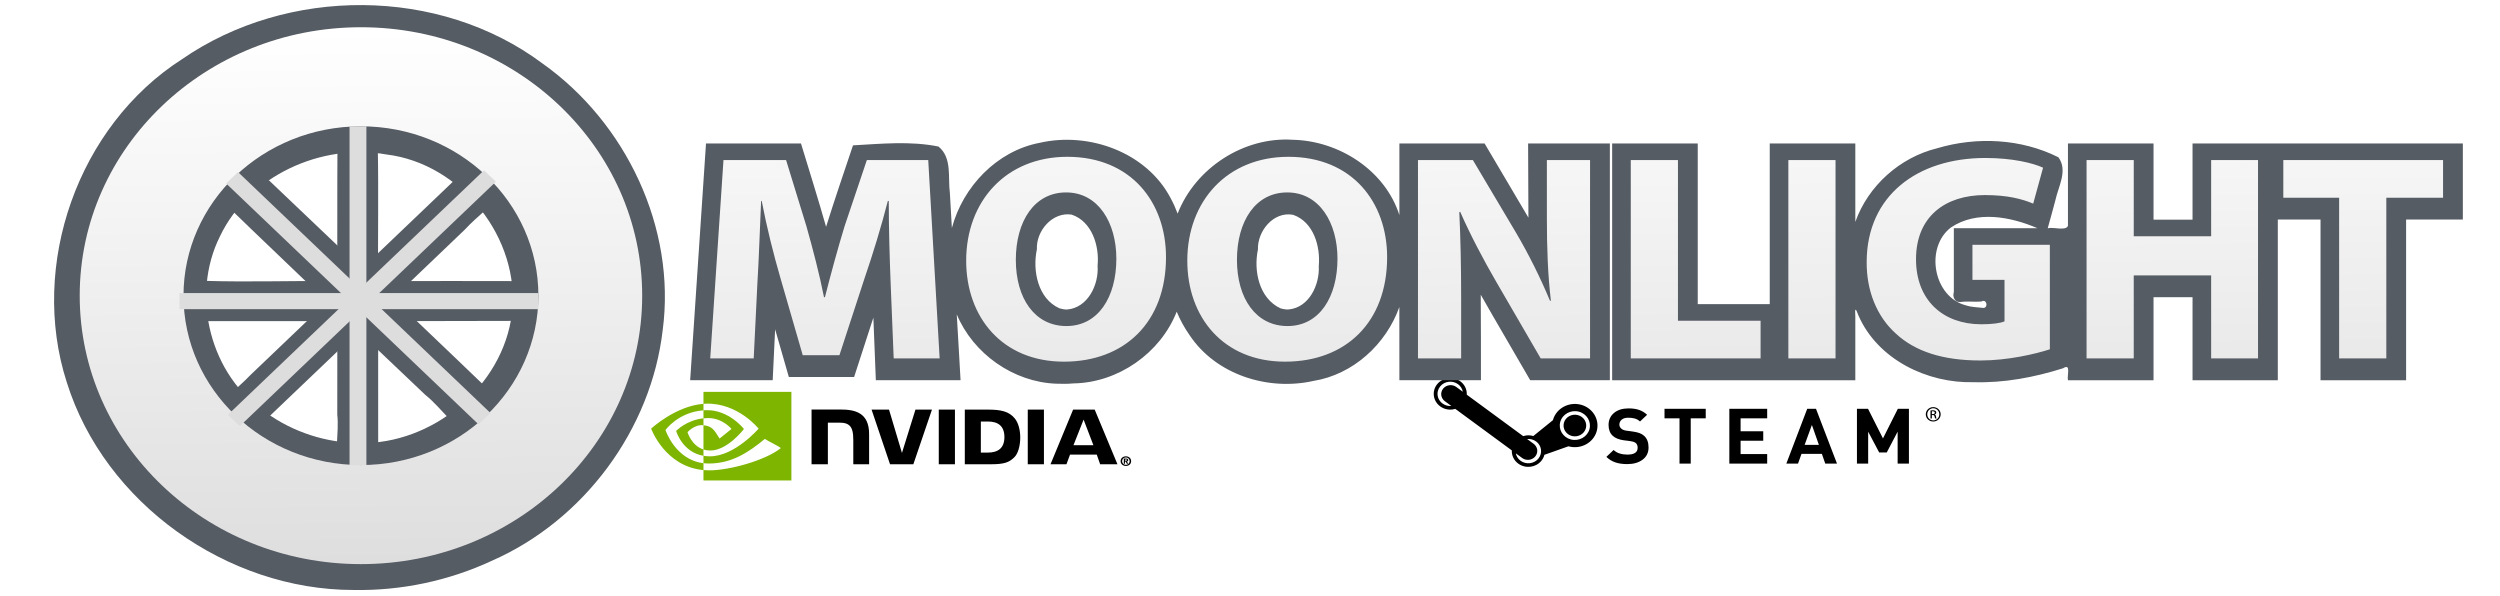
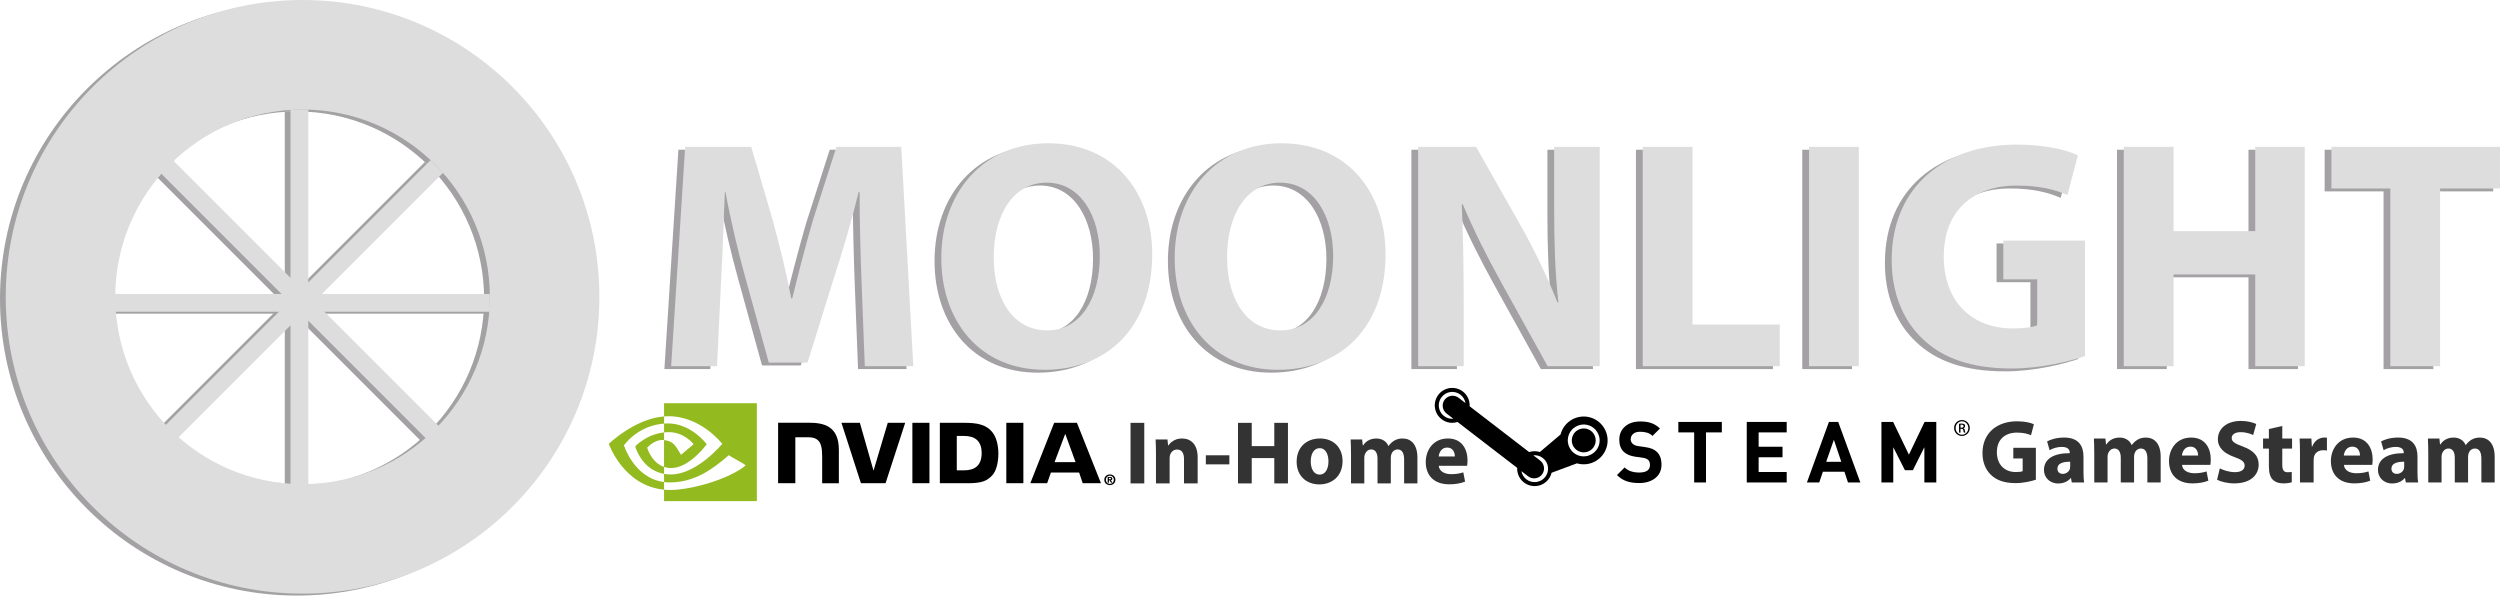
- <svg xmlns="http://www.w3.org/2000/svg" xmlns:xlink="http://www.w3.org/1999/xlink" width="400" height="95.291" version="1.1" id="svg37">
-   <defs id="defs5">
-     <linearGradient id="linearGradient1011">
-       <stop style="stop-color:#deddde;stop-opacity:1;" offset="0" id="stop1007" />
-       <stop style="stop-color:#ffffff;stop-opacity:1" offset="1" id="stop1009" />
-     </linearGradient>
-     <clipPath id="a">
-       <path d="M0 98.876h415.051V0H0v98.876z" id="path2" />
-     </clipPath>
-     <linearGradient xlink:href="#linearGradient1011" id="linearGradient1013" x1="231.498" y1="4.573" x2="230.492" y2="95.825" gradientUnits="userSpaceOnUse" />
-   </defs>
-   <g clip-path="url(#a)" transform="matrix(0.9637377,0,0,-0.9637377,-2.891213e-4,95.29053)" id="g35">
-     <path d="m 320.728,30.137 h 0.16 c 0.183,0 0.332,0.062 0.332,0.227 0,0.117 -0.092,0.232 -0.332,0.232 -0.081,0 -0.126,-0.004 -0.16,-0.011 z m 0,-0.738 h -0.228 v 1.33 c 0.114,0.015 0.228,0.032 0.4,0.032 0.206,0 0.343,-0.043 0.434,-0.1 0.081,-0.059 0.126,-0.148 0.126,-0.276 0,-0.175 -0.126,-0.279 -0.274,-0.323 v -0.01 c 0.125,-0.021 0.206,-0.128 0.228,-0.323 0.034,-0.207 0.068,-0.288 0.091,-0.33 h -0.228 c -0.034,0.042 -0.068,0.164 -0.102,0.338 -0.035,0.171 -0.115,0.232 -0.298,0.232 h -0.149 z m 0.228,1.7 c -0.549,0 -0.994,-0.449 -0.994,-1.006 0,-0.568 0.445,-1.012 0.994,-1.012 0.56,-0.005 1.006,0.444 1.006,1.007 0,0.563 -0.446,1.011 -1.006,1.011 m 0,0.188 c 0.686,0 1.235,-0.531 1.235,-1.194 0,-0.674 -0.549,-1.197 -1.235,-1.197 -0.686,0 -1.235,0.523 -1.235,1.197 0,0.663 0.549,1.194 1.235,1.194 m -5.91,-9.377 v 5.3 l -1.806,-3.45 h -1.257 l -1.829,3.45 v -5.3 h -1.864 v 9.096 h 1.841 l 2.48,-4.917 2.469,4.917 h 1.841 v -9.096 z m -14.236,6.413 -1.204,-3.304 h 2.369 z m 2.22,-6.413 -0.56,1.612 h -3.386 l -0.576,-1.612 h -1.94 l 3.467,9.096 h 1.457 l 3.485,-9.096 z m -15.924,0 v 9.096 h 6.282 v -1.579 h -4.414 v -2.146 h 3.76 v -1.578 h -3.76 v -2.214 h 4.414 v -1.579 z m -6.41,7.517 v -7.518 h -1.863 v 7.518 h -2.49 v 1.578 h 6.843 v -1.578 z m -7.988,-6.866 c -0.66,-0.491 -1.505,-0.735 -2.541,-0.735 -0.748,0 -1.401,0.09 -1.96,0.275 -0.555,0.183 -1.063,0.489 -1.518,0.923 l 1.206,1.148 c 0.283,-0.271 0.62,-0.468 1.009,-0.587 0.388,-0.121 0.819,-0.181 1.291,-0.181 1.123,0 1.687,0.378 1.687,1.129 0,0.317 -0.086,0.564 -0.255,0.74 -0.17,0.175 -0.464,0.29 -0.885,0.352 l -0.536,0.079 -0.616,0.074 c -0.814,0.112 -1.433,0.362 -1.852,0.753 -0.456,0.433 -0.683,1.03 -0.683,1.786 0,0.825 0.299,1.492 0.896,1.996 0.599,0.507 1.406,0.76 2.427,0.76 0.665,0 1.246,-0.08 1.737,-0.249 0.493,-0.167 0.938,-0.438 1.337,-0.812 l -1.176,-1.11 c -0.27,0.245 -0.565,0.411 -0.89,0.497 -0.326,0.084 -0.677,0.128 -1.064,0.128 -0.474,0 -0.837,-0.108 -1.091,-0.325 -0.255,-0.217 -0.382,-0.49 -0.382,-0.822 0,-0.238 0.099,-0.454 0.294,-0.641 0.198,-0.191 0.487,-0.313 0.871,-0.364 l 0.574,-0.075 0.551,-0.078 c 0.427,-0.06 0.785,-0.147 1.075,-0.257 0.29,-0.108 0.538,-0.26 0.743,-0.447 0.492,-0.442 0.736,-1.086 0.736,-1.932 0,-0.86 -0.331,-1.534 -0.985,-2.025 m -11.736,3.933 c -1.002,0.259 -1.597,1.244 -1.325,2.202 0.271,0.958 1.305,1.525 2.307,1.266 1.003,-0.259 1.597,-1.245 1.326,-2.203 -0.271,-0.958 -1.305,-1.524 -2.308,-1.265 m -0.168,-0.578 c -1.333,0.344 -2.125,1.66 -1.764,2.933 0.36,1.272 1.739,2.029 3.072,1.685 1.333,-0.345 2.125,-1.66 1.765,-2.933 -0.36,-1.272 -1.74,-2.029 -3.073,-1.685 m -5.395,-3.17 c -0.715,-0.881 -2.048,-1.044 -2.971,-0.361 -0.426,0.315 -0.691,0.758 -0.782,1.228 l 1.049,-0.771 c 0.682,-0.504 1.662,-0.383 2.188,0.266 0.528,0.649 0.403,1.584 -0.279,2.087 l -1.085,0.798 c 0.519,0.049 1.057,-0.083 1.502,-0.411 0.448,-0.331 0.733,-0.809 0.804,-1.343 0.071,-0.536 -0.081,-1.067 -0.426,-1.493 m -15.931,9.145 c -0.695,0.514 -0.964,1.363 -0.748,2.128 0.071,0.251 0.193,0.49 0.37,0.706 0.714,0.883 2.048,1.045 2.97,0.363 0.436,-0.322 0.7,-0.773 0.787,-1.254 l -1.074,0.79 c -0.68,0.503 -1.659,0.383 -2.187,-0.266 -0.527,-0.65 -0.402,-1.586 0.279,-2.089 l 1.077,-0.791 c -0.531,-0.043 -1.051,0.1 -1.474,0.414 m 22.961,-0.202 c -2.002,0.517 -4.071,-0.617 -4.612,-2.528 -0.005,-0.015 -0.009,-0.031 -0.012,-0.045 l -3.255,-2.634 c -0.375,0.114 -0.773,0.148 -1.173,0.1 -0.177,-0.021 -0.347,-0.059 -0.512,-0.11 l -9.362,6.878 c 0.044,0.829 -0.32,1.665 -1.058,2.211 -1.198,0.884 -2.925,0.674 -3.853,-0.469 -0.926,-1.142 -0.706,-2.791 0.492,-3.675 0.579,-0.428 1.299,-0.615 2.027,-0.527 0.168,0.02 0.331,0.057 0.489,0.104 l 9.383,-6.894 c -0.038,-0.822 0.328,-1.648 1.06,-2.188 1.197,-0.885 2.925,-0.675 3.851,0.467 0.241,0.298 0.408,0.633 0.498,0.988 l 3.992,1.414 c 0.028,-0.007 0.054,-0.015 0.082,-0.023 2.001,-0.516 4.07,0.619 4.611,2.53 0.541,1.91 -0.646,3.884 -2.648,4.401 M 187.539,22.317 c 0,-0.368 -0.284,-0.616 -0.619,-0.616 v 0.003 c -0.345,-0.003 -0.623,0.245 -0.623,0.613 0,0.368 0.279,0.614 0.623,0.614 0.334,0 0.619,-0.246 0.619,-0.614 m 0.251,0 c 0,0.506 -0.411,0.799 -0.87,0.799 -0.462,0 -0.874,-0.293 -0.874,-0.799 0,-0.506 0.411,-0.799 0.874,-0.799 0.459,0 0.87,0.294 0.87,0.799 m -1.015,-0.068 h 0.094 l 0.215,-0.362 h 0.238 l -0.24,0.377 c 0.124,0.008 0.226,0.064 0.226,0.223 0,0.197 -0.143,0.26 -0.384,0.26 h -0.349 v -0.861 h 0.2 v 0.362 m 0,0.146 v 0.207 h 0.139 c 0.077,0 0.18,-0.005 0.18,-0.094 0,-0.096 -0.053,-0.113 -0.143,-0.113 h -0.176 m -6.876,6.821 1.626,-4.248 h -3.304 z m -1.742,1.654 -3.749,-9.067 h 2.647 l 0.593,1.603 h 4.436 l 0.562,-1.603 h 2.874 l -3.777,9.068 z m -7.527,-9.07 h 2.685 v 9.073 l -2.685,9.04e-4 z m -18.646,9.074 -2.241,-7.192 -2.147,7.191 -2.898,9.04e-4 3.066,-9.074 h 3.87 l 3.091,9.074 z m 10.857,-1.976 h 1.154 c 1.675,0 2.758,-0.718 2.758,-2.58 0,-1.863 -1.083,-2.581 -2.758,-2.581 h -1.154 z m -2.663,1.976 v -9.074 h 4.355 c 2.32,0 3.078,0.368 3.896,1.194 0.579,0.58 0.953,1.853 0.953,3.243 0,1.275 -0.316,2.414 -0.869,3.122 -0.995,1.267 -2.428,1.515 -4.567,1.515 z m -25.443,0.013 v -9.086 h 2.709 v 6.9 l 2.098,-9.05e-4 c 0.695,0 1.19,-0.166 1.525,-0.506 0.424,-0.431 0.598,-1.128 0.598,-2.402 v -3.99 h 2.625 v 5.02 c 0,3.583 -2.393,4.066 -4.734,4.066 z m 21.12,-0.013 9.4e-4,-9.074 h 2.684 v 9.074 z" id="path7" style="stroke-width:0.926" />
-     <path d="m 110.482,27.484 c 0,0 2.105,2.965 6.309,3.271 v 1.076 c -4.655,-0.357 -8.688,-4.12 -8.688,-4.12 0,0 2.284,-6.302 8.688,-6.879 v 1.144 c -4.7,0.564 -6.309,5.508 -6.309,5.508 m 6.309,-3.234 v -1.047 c -3.551,0.604 -4.538,4.129 -4.538,4.129 0,0 1.706,1.803 4.538,2.096 v -1.149 c -0.002,0 -0.003,9.04e-4 -0.005,9.04e-4 -1.487,0.17 -2.648,-1.156 -2.648,-1.156 0,0 0.651,-2.231 2.653,-2.873 m 0,9.566 v -1.984 c 0.137,0.01 0.274,0.018 0.411,0.024 5.294,0.17 8.743,-4.144 8.743,-4.144 0,0 -3.962,-4.598 -8.089,-4.598 -0.378,0 -0.731,0.033 -1.065,0.09 v -1.226 c 0.285,-0.035 0.58,-0.055 0.887,-0.055 3.841,0 6.618,1.872 9.307,4.088 0.445,-0.341 2.271,-1.17 2.646,-1.534 -2.557,-2.043 -8.516,-3.69 -11.894,-3.69 -0.326,0 -0.639,0.019 -0.947,0.047 v -1.724 h 14.597 v 14.707 z m 0,-4.388 v 1.328 c 0.136,0.01 0.272,0.016 0.411,0.021 3.806,0.114 6.304,-3.122 6.304,-3.122 0,0 -2.698,-3.576 -5.589,-3.576 -0.417,0 -0.789,0.064 -1.126,0.172 v 4.028 c 1.482,-0.171 1.78,-0.796 2.671,-2.213 l 1.982,1.594 c 0,0 -1.447,1.811 -3.885,1.811 -0.265,0 -0.519,-0.017 -0.768,-0.043" id="path9" style="fill:#7db500;stroke-width:0.926" />
-     <path style="fill:#565c64;fill-opacity:1;stroke-width:0.926" d="M 58.674,0.928 C 37.72,0.928 17.373,15.302 11.086,35.408 4.809,54.873 12.957,77.995 30.206,89.041 47.711,101.141 72.916,101.146 90.058,88.343 103.903,78.546 112.267,61.055 110.025,44.094 108.115,27.539 96.911,12.467 81.659,5.778 74.5,2.444 66.572,0.777 58.674,0.928 Z M 59.682,25.312 c 12.092,-0.224 23.78,9.339 25.305,21.469 1.5,12.432 -8.397,24.963 -20.855,26.452 -10.777,1.931 -22.821,-3.572 -27.596,-13.556 -5.001,-9.969 -1.631,-23.258 7.748,-29.383 4.432,-3.183 9.915,-4.945 15.399,-4.981 z" id="path13" />
-     <path style="fill:#565c64;fill-opacity:1;stroke-width:0.926" d="m 62.559,19.164 c -1.988,0.678 -4.713,-0.664 -6.146,1.355 -1.049,3.083 -0.072,6.365 -0.418,9.532 0.035,17.147 -0.053,34.299 0.06,51.443 0.311,-0.559 0.928,-1.753 1.961,-1.807 1.419,-0.219 3.296,0.336 4.273,-1.084 0.596,-1.225 0.229,-2.698 0.428,-4.023 0.153,-7.483 -0.006,-14.969 0.065,-22.453 0.002,-11 0.004,-22 0.006,-33 l -0.197,0.032 z" id="path15" />
-     <path style="fill:#565c64;fill-opacity:1;stroke-width:0.926" d="m 26.377,45.85 c 1.31,1.71 -0.431,4.49 1.537,5.844 1.988,0.718 4.219,0.52 6.314,0.55 7.099,-0.22 14.203,0.038 21.305,-0.034 12.241,-0.029 24.491,0.069 36.726,-0.046 0.383,-0.215 -1.123,-0.468 -1.299,-1.011 -1.096,-1.468 0.253,-3.693 -1.311,-4.957 -1.219,-0.749 -2.803,-0.399 -4.167,-0.594 -19.751,-0.064 -39.504,-0.032 -59.256,-0.043 l 0.092,0.178 z" id="path17" />
-     <path style="fill:#565c64;fill-opacity:1;stroke-width:0.926" d="m 38.768,24.336 c -1.316,1.649 -3.969,2.704 -3.809,5.18 1.646,2.886 4.477,4.843 6.736,7.216 12.806,12.196 25.573,24.432 38.374,36.634 C 80.169,70.779 84.04,69.89 83.467,67.125 81.755,64.669 79.198,62.984 77.198,60.782 64.452,48.57 51.674,36.392 38.906,24.203 Z" id="path19" />
-     <path style="fill:#565c64;fill-opacity:1;stroke-width:0.926" d="m 79.105,26.275 c -3.67,1.154 -5.621,4.767 -8.502,7.049 -12.795,12.165 -25.681,24.29 -38.281,36.625 -0.178,1.058 1.146,0.535 1.656,0.301 2.235,0.009 3.244,3.239 5.646,2.674 2.184,-0.618 3.357,-2.784 5.111,-4.065 13.806,-13.145 27.642,-26.269 41.371,-39.488 0.21,-0.974 -1.177,0.014 -1.666,-0.115 -2.242,-0.037 -3.01,-3.119 -5.336,-2.98 z" id="path21" />
-     <path style="fill:#565c64;fill-opacity:1;stroke-width:0.926" d="m 175.369,35.174 c -7.106,0.254 -13.801,4.965 -16.529,11.518 0.232,-3.645 0.414,-7.295 0.633,-10.941 -4.689,0 -9.378,0 -14.066,0 -0.137,3.465 -0.273,6.93 -0.41,10.395 -1.075,-3.283 -2.139,-6.569 -3.195,-9.857 -3.613,0 -7.227,0 -10.84,0 -0.757,2.639 -1.517,5.277 -2.275,7.916 -0.134,-2.818 -0.272,-5.635 -0.404,-8.453 -4.568,0 -9.135,0 -13.703,0 0.876,13.104 1.756,26.207 2.631,39.311 5.256,0 10.512,0 15.768,0 1.406,-4.608 2.846,-9.207 4.168,-13.84 1.416,4.53 2.959,9.02 4.467,13.521 4.714,0.264 9.532,0.747 14.191,-0.195 2.297,-1.86 1.547,-5.136 1.893,-7.701 0.111,-1.941 0.221,-3.883 0.332,-5.824 1.836,6.867 7.477,12.795 14.575,14.14 8.169,1.881 17.758,-1.558 21.747,-9.193 0.447,-0.823 0.832,-1.681 1.159,-2.559 2.948,7.572 10.99,12.805 19.129,12.258 7.651,-0.162 15.303,-5.054 17.687,-12.5 0,3.964 0,7.928 0,11.893 4.714,0 9.427,0 14.141,0 2.405,-4.12 4.882,-8.198 7.281,-12.322 -0.018,4.107 -0.033,8.215 -0.053,12.322 4.524,0 9.048,0 13.572,0 1e-5,-13.104 0,-26.207 0,-39.311 -4.408,0 -8.815,0 -13.223,0 -2.724,4.739 -5.515,9.44 -8.211,14.195 0.039,-4.732 0.029,-9.464 0.033,-14.195 -4.514,0 -9.027,0 -13.541,0 0.002,4.052 0.003,8.104 -0.006,12.156 -2.195,-6.192 -7.704,-11.227 -14.268,-12.275 -7.529,-1.695 -16.191,1.029 -20.555,7.601 -0.856,1.211 -1.571,2.523 -2.14,3.893 -2.708,-6.888 -9.739,-11.796 -17.15,-11.905 -0.942,-0.09 -1.892,-0.087 -2.837,-0.046 z m 152.346,0.252 c -7.731,-0.224 -15.986,3.762 -19.179,11.081 -0.485,1.325 -0.608,1.283 -0.515,-0.179 0,-3.526 0,-7.052 0,-10.579 -13.457,0 -26.914,0 -40.371,0 0,13.104 0,26.207 0,39.311 4.736,0 9.473,0 14.209,0 0,-8.893 -10e-6,-17.786 0,-26.68 3.984,0 7.969,0 11.953,0 0,8.893 0,17.786 0,26.68 4.736,0 9.473,0 14.209,0 0,-4.342 0,-8.684 0,-13.025 2.129,6.003 7.395,10.704 13.573,12.223 6.581,1.967 13.981,1.604 20.146,-1.495 1.606,-2.186 -0.017,-4.85 -0.502,-7.119 -0.402,-1.559 -0.844,-3.107 -1.273,-4.658 1.013,0.24 3.002,-0.497 3.357,0.4 0,4.558 0,9.116 0,13.674 4.736,0 9.473,0 14.209,0 0,-4.219 0,-8.438 0,-12.656 2.158,0 4.316,0 6.475,0 0,4.219 0,8.438 0,12.656 14.959,0 29.918,0 44.877,0 0,-4.21 0,-8.421 0,-12.631 -3.14,0 -6.28,-10e-7 -9.42,0 0,-8.893 0,-17.786 0,-26.68 -4.736,0 -9.473,0 -14.209,0 0,8.893 0,17.786 0,26.68 -2.364,0 -4.728,-10e-7 -7.092,0 0,-8.893 0,-17.786 0,-26.68 -4.719,0 -9.438,0 -14.156,0 0,4.594 0,9.188 0,13.781 -2.158,0 -4.316,0 -6.475,0 0,-4.594 0,-9.188 0,-13.781 -4.736,0 -9.473,0 -14.209,0 -0.195,0.764 0.578,2.868 -0.811,1.986 -4.775,-1.504 -9.771,-2.456 -14.797,-2.311 z m -150.568,12.062 c 3.47,0.278 5.311,4.157 5.075,7.297 0.326,3.255 -0.928,7.333 -4.311,8.461 -3.2,0.49 -5.91,-2.71 -5.766,-5.757 -0.75,-3.479 0.131,-8.166 3.726,-9.792 0.412,-0.132 0.843,-0.21 1.276,-0.209 z m 36.865,0.021 c 3.362,0.356 5.097,4.132 4.931,7.188 0.301,3.267 -0.855,7.33 -4.257,8.515 -3.245,0.616 -5.946,-2.685 -5.844,-5.763 -0.748,-3.537 0.191,-8.11 3.744,-9.762 0.46,-0.132 0.945,-0.23 1.426,-0.178 z m 115.328,0.242 c 0.805,0.124 0.472,1.579 -0.404,1.062 -1.142,-0.092 -2.282,0.083 -3.434,-0.073 -0.943,-0.107 -1.385,0.824 -1.125,1.654 0,3.531 0,7.061 0,10.592 4.615,0.004 9.306,-0.008 13.873,0.006 -4.453,1.915 -10.073,2.985 -14.35,0.125 -4.383,-3.348 -2.931,-11.589 2.535,-12.951 0.944,-0.306 1.934,-0.295 2.904,-0.415 z" id="path23" />
-     <path d="m 147.86,51.977 c -0.153,3.958 -0.307,8.747 -0.307,13.536 h -0.153 c -1.075,-4.203 -2.509,-8.894 -3.84,-12.754 l -4.198,-12.852 h -6.092 l -3.686,12.755 c -1.128,3.86 -2.304,8.551 -3.123,12.851 h -0.102 c -0.205,-4.447 -0.358,-9.529 -0.615,-13.634 l -0.614,-12.509 h -7.218 l 2.201,32.935 h 10.392 l 3.379,-10.995 c 1.075,-3.812 2.151,-7.916 2.918,-11.776 h 0.153 c 0.973,3.811 2.151,8.16 3.276,11.825 l 3.686,10.946 h 10.189 l 1.894,-32.935 h -7.628 z m 20.788,3.763 c 0,-6.45 3.175,-10.995 8.396,-10.995 5.274,0 8.294,4.789 8.294,11.19 0,5.913 -2.97,10.995 -8.344,10.995 -5.274,0 -8.346,-4.789 -8.346,-11.19 m 24.932,0.44 c 0,-10.799 -6.86,-17.347 -16.944,-17.347 -10.24,0 -16.23,7.379 -16.23,16.761 0,9.87 6.604,17.249 16.792,17.249 10.598,0 16.382,-7.574 16.382,-16.663 m 11.779,-0.44 c 0,-6.45 3.175,-10.995 8.396,-10.995 5.274,0 8.294,4.789 8.294,11.19 0,5.913 -2.97,10.995 -8.344,10.995 -5.274,0 -8.346,-4.789 -8.346,-11.19 m 24.932,0.44 c 0,-10.799 -6.86,-17.347 -16.944,-17.347 -10.24,0 -16.23,7.379 -16.23,16.761 0,9.87 6.604,17.249 16.792,17.249 10.598,0 16.382,-7.574 16.382,-16.663 m 5.123,-16.809 v 32.935 h 9.112 l 7.168,-12.07 c 2.048,-3.469 4.095,-7.573 5.631,-11.288 h 0.153 c -0.512,4.349 -0.665,8.796 -0.665,13.731 v 9.626 h 7.167 V 39.37 h -8.191 l -7.372,12.705 c -2.048,3.518 -4.301,7.77 -5.99,11.63 l -0.153,-0.049 c 0.205,-4.349 0.307,-8.991 0.307,-14.367 V 39.37 Z m 35.327,32.935 h 7.833 V 45.625 h 13.72 v -6.255 h -21.553 z m 33.996,-32.935 h -7.833 V 72.306 h 7.833 z m 35.58,1.514 c -2.406,-0.781 -6.962,-1.857 -11.518,-1.857 -6.298,0 -10.854,1.515 -14.028,4.447 -3.175,2.834 -4.915,7.134 -4.865,11.972 0.052,10.946 8.397,17.201 19.711,17.201 4.453,0 7.883,-0.831 9.574,-1.613 l -1.638,-5.961 c -1.894,0.781 -4.25,1.416 -8.038,1.416 -6.503,0 -11.417,-3.518 -11.417,-10.652 0,-6.793 4.454,-10.799 10.854,-10.799 1.791,0 3.224,0.195 3.839,0.488 v 6.89 h -5.325 v 5.815 h 12.85 z m 13.929,31.42 V 59.649 h 12.85 v 12.656 h 7.781 V 39.37 h -7.781 V 53.15 H 354.245 V 39.37 h -7.833 v 32.935 z m 34.098,-6.255 h -9.266 v 6.255 H 405.597 v -6.255 h -9.419 V 39.37 h -7.834 z M 59.925,77.907 c -16.271,0 -29.46,-12.59 -29.46,-28.119 0,-15.53 13.189,-28.12 29.46,-28.12 16.271,0 29.46,12.59 29.46,28.12 0,15.529 -13.189,28.119 -29.46,28.119 m 46.691,-28.119 c 0,-24.614 -20.904,-44.567 -46.691,-44.567 -25.787,0 -46.691,19.953 -46.691,44.567 0,24.613 20.904,44.566 46.691,44.566 25.787,0 46.691,-19.953 46.691,-44.566" id="path25" style="fill:url(#linearGradient1013);stroke-width:0.926;fill-opacity:1" />
-     <path d="m 60.828,21.668 h -2.797 v 56.239 h 2.797 z" id="path27" style="fill:#deddde;stroke-width:0.926" />
-     <path d="M 29.802,50.219 H 89.386 V 47.549 H 29.802 Z" id="path29" style="fill:#deddde;stroke-width:0.926" />
-     <path d="m 39.808,28.123 -1.978,1.888 42.526,40.59 1.977,-1.888 z" id="path31" style="fill:#deddde;stroke-width:0.926" />
-     <path d="M 81.422,30.313 79.443,28.425 37.54,68.422 39.517,70.311 Z" id="path33" style="fill:#deddde;stroke-width:0.926" />
+ <svg xmlns="http://www.w3.org/2000/svg" enable-background="new 0 0 415.051 98.876" viewBox="0 0 415.051 98.876">
+   <path d="m274.802 79.382c-.697.543-1.588.813-2.682.813-.789 0-1.479-.1-2.069-.304-.586-.201-1.122-.54-1.602-1.021l1.273-1.269c.299.3.654.518 1.065.649.41.134.864.2 1.363.2 1.185 0 1.779-.419 1.779-1.249 0-.351-.09-.624-.269-.818-.179-.193-.49-.321-.934-.388l-.566-.087-.65-.082c-.859-.124-1.512-.401-1.954-.834-.481-.479-.721-1.139-.721-1.975 0-.912.316-1.65.946-2.207.632-.561 1.484-.84 2.561-.84.702 0 1.315.089 1.833.275.52.185.99.484 1.411.898l-1.241 1.228c-.285-.271-.596-.455-.939-.549-.344-.094-.715-.142-1.123-.142-.499 0-.883.118-1.151.359-.269.24-.403.542-.403.908 0 .263.104.502.31.709.209.211.514.346.919.403l.606.083.581.086c.451.066.829.162 1.135.284.306.119.568.287.784.495.519.489.777 1.2.777 2.135.001.953-.348 1.698-1.039 2.24zm8.43-7.591v8.313h-1.966v-8.313h-2.628v-1.746h7.222v1.746zm6.765 8.312v-10.058h6.63v1.746h-4.659v2.373h3.968v1.746h-3.968v2.448h4.659v1.746h-6.63zm16.806 0-.591-1.782h-3.575l-.608 1.782h-2.047l3.659-10.058h1.538l3.677 10.058zm-2.343-7.092-1.272 3.653h2.5zm15.025 7.092v-5.86l-1.906 3.815h-1.327l-1.93-3.815v5.86h-1.966v-10.058h1.942l2.618 5.437 2.606-5.437h1.942v10.058zm6.237-10.368c.724 0 1.303.586 1.303 1.32 0 .744-.579 1.323-1.303 1.323s-1.303-.579-1.303-1.323c0-.733.579-1.32 1.303-1.32zm0 .208c-.579 0-1.05.496-1.05 1.112 0 .627.47 1.119 1.05 1.119.591.006 1.062-.492 1.062-1.113 0-.622-.471-1.118-1.062-1.118zm-.241 1.88h-.241v-1.471c.121-.017.241-.035.422-.035.217 0 .362.047.458.111.084.065.133.164.133.305 0 .194-.133.309-.29.357v.011c.133.023.217.141.241.357.036.229.072.318.097.365h-.241c-.036-.047-.072-.182-.109-.375-.036-.188-.121-.257-.314-.257h-.157zm0-.816h.169c.193 0 .35-.069.35-.251 0-.129-.097-.257-.35-.257-.084 0-.133.005-.169.012z" />
+   <path d="m263.964 69.288c-2.113-.571-4.296.683-4.867 2.795-.005.017-.009.034-.012.05l-3.436 2.912c-.395-.125-.815-.164-1.238-.111-.186.023-.366.064-.54.121l-9.881-7.605c.047-.916-.339-1.841-1.117-2.444-1.263-.977-3.087-.745-4.065.518s-.745 3.086.518 4.064c.612.473 1.371.68 2.139.583.177-.023.349-.063.516-.115l9.903 7.622c-.039.91.347 1.822 1.119 2.419 1.263.979 3.087.746 4.064-.516.254-.33.432-.7.526-1.092l4.213-1.565c.029.009.058.017.087.025 2.113.571 4.296-.684 4.867-2.796.571-2.111-.683-4.294-2.796-4.865m-24.232-.222c-.734-.568-1.017-1.508-.789-2.354.075-.277.204-.542.39-.781.754-.975 2.161-1.155 3.135-.401.46.356.739.856.831 1.387l-1.134-.873c-.718-.556-1.752-.424-2.308.294-.556.719-.424 1.754.294 2.309l1.138.875c-.562.05-1.111-.109-1.557-.456m16.813 10.111c-.756.974-2.161 1.154-3.137.4-.45-.348-.728-.838-.825-1.358l1.108.853c.719.557 1.753.424 2.309-.294.557-.718.425-1.752-.294-2.308l-1.145-.882c.548-.054 1.116.092 1.585.454.473.365.774.893.849 1.485.074.592-.085 1.179-.45 1.65m5.693-3.504c-1.407-.38-2.243-1.836-1.862-3.243.38-1.407 1.835-2.243 3.242-1.862 1.407.38 2.243 1.836 1.863 3.242-.38 1.407-1.835 2.243-3.243 1.863m.177-.639c-1.058-.286-1.685-1.376-1.398-2.435.286-1.059 1.377-1.686 2.435-1.4 1.059.286 1.686 1.378 1.4 2.437-.287 1.058-1.378 1.684-2.437 1.398" />
+   <path d="m184.108 79.567v-.229h.147c.08 0 .19.006.19.104 0 .106-.056.125-.151.125zm0 .161h.098l.228.4h.25l-.252-.417c.13-.01.238-.072.238-.247 0-.218-.151-.288-.405-.288h-.368v.952h.211zm1.071-.075c0-.559-.435-.883-.919-.883-.487 0-.922.325-.922.883 0 .559.434.884.922.884.484.001.919-.325.919-.884m-.265 0c0 .407-.3.681-.653.681v-.003c-.364.003-.658-.27-.658-.678 0-.407.294-.679.658-.679.353 0 .653.272.653.679z" />
+   <path d="m151.473 70.192.001 10.033h2.833v-10.033zm-22.29-.013v10.047h2.859v-7.629l2.215.001c.734 0 1.256.183 1.61.56.448.478.631 1.248.631 2.657v4.412h2.77v-5.551c0-3.962-2.525-4.496-4.996-4.496h-5.089zm26.853.014v10.033h4.596c2.449 0 3.248-.407 4.112-1.32.611-.641 1.006-2.048 1.006-3.586 0-1.41-.334-2.668-.917-3.452-1.05-1.401-2.562-1.675-4.82-1.675zm2.81 2.184h1.218c1.768 0 2.911.794 2.911 2.853 0 2.06-1.143 2.854-2.911 2.854h-1.218zm-11.458-2.184-2.365 7.951-2.266-7.951h-3.059l3.236 10.033h4.084l3.262-10.033zm19.68 10.032h2.834v-10.032h-2.835zm7.943-10.029-3.957 10.026h2.794l.626-1.772h4.682l.593 1.772h3.033l-3.987-10.026zm1.84 1.829 1.716 4.697h-3.487z" />
+   <path d="m110.246 71.791v-1.469c.143-.01.287-.018.433-.022 4.018-.126 6.653 3.452 6.653 3.452s-2.847 3.954-5.899 3.954c-.44 0-.833-.071-1.188-.19v-4.454c1.564.189 1.878.88 2.819 2.447l2.091-1.763s-1.527-2.002-4.1-2.002c-.279-.001-.546.019-.809.047m0-4.852v2.194c.144-.011.289-.021.433-.026 5.587-.188 9.227 4.582 9.227 4.582s-4.181 5.084-8.536 5.084c-.399 0-.773-.037-1.124-.099v1.356c.3.038.611.061.936.061 4.053 0 6.985-2.07 9.823-4.52.47.377 2.397 1.293 2.793 1.695-2.699 2.259-8.988 4.08-12.554 4.08-.344 0-.674-.021-.998-.052v1.906h15.406v-16.261zm0 10.577v1.158c-3.749-.668-4.789-4.565-4.789-4.565s1.8-1.994 4.789-2.317v1.27c-.002 0-.004-.001-.006-.001-1.569-.188-2.794 1.277-2.794 1.277s.686 2.468 2.8 3.178m-6.658-3.576s2.222-3.279 6.658-3.617v-1.189c-4.914.394-9.169 4.556-9.169 4.556s2.41 6.968 9.169 7.605v-1.265c-4.96-.624-6.658-6.09-6.658-6.09z" fill="#93ba1f" />
+   <g fill="#333">
+     <path d="m189.975 70.201v10.055h-2.282v-10.055z" />
+     <path d="m191.913 75.289c0-.91-.029-1.686-.059-2.327h1.969l.105.999h.044c.299-.462 1.045-1.164 2.253-1.164 1.492 0 2.611.985 2.611 3.133v4.326h-2.268v-4.043c0-.94-.328-1.581-1.148-1.581-.627 0-1 .433-1.149.851-.06.134-.089.358-.089.567v4.207h-2.268v-4.968z" />
+     <path d="m204.1 75.587v1.507h-3.908v-1.507z" />
+     <path d="m207.813 70.201v3.864h3.745v-3.864h2.267v10.055h-2.267v-4.206h-3.745v4.207h-2.282v-10.056z" />
+     <path d="m222.893 76.527c0 2.67-1.895 3.894-3.849 3.894-2.134 0-3.775-1.403-3.775-3.759 0-2.357 1.552-3.864 3.894-3.864 2.237-.001 3.73 1.536 3.73 3.729zm-5.282.075c0 1.253.522 2.193 1.492 2.193.881 0 1.448-.88 1.448-2.193 0-1.089-.418-2.193-1.448-2.193-1.089 0-1.492 1.118-1.492 2.193z" />
+     <path d="m224.293 75.289c0-.91-.029-1.686-.059-2.327h1.91l.104.985h.045c.313-.463.955-1.149 2.207-1.149.941 0 1.686.477 2 1.238h.03c.268-.373.596-.671.94-.88.403-.238.85-.358 1.388-.358 1.402 0 2.462.985 2.462 3.163v4.296h-2.208v-3.968c0-1.059-.344-1.671-1.074-1.671-.523 0-.896.358-1.045.79-.059.164-.089.403-.089.582v4.266h-2.208v-4.088c0-.925-.329-1.551-1.044-1.551-.582 0-.926.447-1.06.821-.074.179-.089.388-.089.567v4.252h-2.208v-4.968z" />
+     <path d="m238.865 77.333c.074.94.999 1.388 2.058 1.388.776 0 1.403-.105 2.015-.299l.298 1.536c-.745.299-1.655.448-2.64.448-2.477 0-3.894-1.432-3.894-3.715 0-1.85 1.149-3.894 3.685-3.894 2.357 0 3.253 1.835 3.253 3.64 0 .388-.045.731-.075.895h-4.7zm2.67-1.552c0-.552-.238-1.477-1.283-1.477-.955 0-1.343.866-1.402 1.477z" />
+     <path d="m337.995 79.64c-.701.238-2.029.567-3.356.567-1.835 0-3.163-.462-4.088-1.358-.925-.865-1.433-2.178-1.418-3.655.015-3.342 2.447-5.251 5.744-5.251 1.298 0 2.297.253 2.79.492l-.478 1.82c-.552-.238-1.238-.433-2.342-.433-1.895 0-3.326 1.074-3.326 3.252 0 2.073 1.297 3.297 3.162 3.297.523 0 .941-.06 1.119-.149v-2.104h-1.551v-1.775h3.744z" />
+     <path d="m343.961 80.102-.134-.731h-.045c-.477.582-1.223.895-2.088.895-1.478 0-2.357-1.074-2.357-2.238 0-1.895 1.7-2.804 4.281-2.79v-.104c0-.388-.208-.94-1.327-.94-.745 0-1.537.253-2.014.552l-.418-1.462c.507-.284 1.507-.642 2.834-.642 2.432 0 3.208 1.432 3.208 3.148v2.536c0 .701.029 1.373.104 1.775h-2.044zm-.269-3.445c-1.193-.015-2.119.269-2.119 1.149 0 .582.389.865.896.865.567 0 1.029-.373 1.178-.836.03-.119.045-.253.045-.388z" />
+     <path d="m347.688 75.135c0-.91-.029-1.686-.059-2.327h1.91l.104.985h.045c.313-.463.955-1.149 2.207-1.149.941 0 1.686.477 2 1.238h.03c.268-.373.596-.671.94-.88.403-.238.85-.358 1.388-.358 1.402 0 2.462.985 2.462 3.163v4.296h-2.208v-3.968c0-1.059-.344-1.671-1.074-1.671-.523 0-.896.358-1.045.79-.059.164-.089.403-.089.582v4.266h-2.208v-4.088c0-.925-.329-1.551-1.044-1.551-.582 0-.926.447-1.06.821-.074.179-.089.388-.089.567v4.252h-2.208v-4.968z" />
+     <path d="m362.26 77.179c.074.94.999 1.388 2.058 1.388.776 0 1.403-.105 2.015-.299l.298 1.536c-.745.299-1.655.448-2.64.448-2.477 0-3.894-1.432-3.894-3.715 0-1.85 1.149-3.894 3.685-3.894 2.357 0 3.253 1.835 3.253 3.64 0 .388-.045.731-.075.895h-4.7zm2.67-1.552c0-.552-.238-1.477-1.283-1.477-.955 0-1.342.866-1.402 1.477z" />
+     <path d="m368.538 77.76c.612.314 1.552.627 2.522.627 1.044 0 1.596-.432 1.596-1.089 0-.627-.477-.984-1.686-1.417-1.67-.582-2.759-1.507-2.759-2.969 0-1.715 1.432-3.028 3.804-3.028 1.133 0 1.969.238 2.566.507l-.507 1.835c-.403-.194-1.119-.478-2.104-.478s-1.462.448-1.462.97c0 .642.567.925 1.865 1.418 1.775.656 2.611 1.581 2.611 2.999 0 1.686-1.297 3.118-4.058 3.118-1.149 0-2.283-.299-2.849-.612z" />
+     <path d="m378.906 70.719v2.088h1.626v1.671h-1.626v2.641c0 .88.208 1.283.895 1.283.284 0 .507-.03.671-.06l.015 1.716c-.299.119-.836.194-1.477.194-.731 0-1.342-.253-1.701-.627-.417-.433-.626-1.134-.626-2.163v-2.984h-.97v-1.671h.97v-1.581z" />
+     <path d="m381.842 75.209c0-1.074-.029-1.775-.059-2.402h1.954l.075 1.342h.059c.374-1.059 1.268-1.507 1.97-1.507.208 0 .314 0 .478.03v2.133c-.164-.03-.359-.06-.612-.06-.836 0-1.403.447-1.552 1.149-.029.149-.044.328-.044.507v3.7h-2.268v-4.892z" />
+     <path d="m389.137 77.179c.074.94.999 1.388 2.058 1.388.776 0 1.403-.105 2.015-.299l.298 1.536c-.745.299-1.655.448-2.64.448-2.477 0-3.894-1.432-3.894-3.715 0-1.85 1.149-3.894 3.685-3.894 2.357 0 3.253 1.835 3.253 3.64 0 .388-.045.731-.075.895h-4.7zm2.67-1.552c0-.552-.238-1.477-1.283-1.477-.955 0-1.342.866-1.402 1.477z" />
+     <path d="m399.413 80.102-.134-.731h-.045c-.477.582-1.223.895-2.088.895-1.478 0-2.357-1.074-2.357-2.238 0-1.895 1.7-2.804 4.281-2.79v-.104c0-.388-.208-.94-1.328-.94-.745 0-1.537.253-2.014.552l-.418-1.462c.507-.284 1.507-.642 2.834-.642 2.432 0 3.208 1.432 3.208 3.148v2.536c0 .701.029 1.373.104 1.775h-2.043zm-.268-3.445c-1.193-.015-2.119.269-2.119 1.149 0 .582.389.865.896.865.567 0 1.029-.373 1.178-.836.03-.119.045-.253.045-.388z" />
+     <path d="m403.14 75.135c0-.91-.029-1.686-.059-2.327h1.91l.104.985h.045c.313-.463.955-1.149 2.207-1.149.941 0 1.686.477 2 1.238h.03c.268-.373.596-.671.94-.88.403-.238.85-.358 1.388-.358 1.402 0 2.462.985 2.462 3.163v4.296h-2.208v-3.968c0-1.059-.344-1.671-1.074-1.671-.523 0-.896.358-1.045.79-.059.164-.089.403-.089.582v4.266h-2.208v-4.088c0-.925-.329-1.551-1.044-1.551-.582 0-.926.447-1.06.821-.074.179-.089.388-.089.567v4.252h-2.208v-4.968z" />
  </g>
+   <path d="m98.557 49.598c0 27.216-22.063 49.278-49.278 49.278s-49.279-22.063-49.279-49.278 22.063-49.279 49.278-49.279 49.279 22.063 49.279 49.279zm-49.279-31.093c-17.172 0-31.092 13.921-31.092 31.092s13.92 31.093 31.092 31.093 31.093-13.92 31.093-31.092-13.921-31.093-31.093-31.093z" fill="#a3a1a3" />
+   <path d="m47.278 18.505h2.952v62.185h-2.952z" fill="#a3a1a3" />
+   <path d="m47.453 19.156h2.952v62.884h-2.952z" fill="#a3a1a3" transform="matrix(0 1 -1 0 99.5266 1.6688)" />
+   <path d="m47.661 18.654h2.952v63.472h-2.952z" fill="#a3a1a3" transform="matrix(.7071 .7071 -.7071 .7071 50.0228 -19.9862)" />
+   <path d="m47.333 18.79h2.952v62.545h-2.952z" fill="#a3a1a3" transform="matrix(.7071 -.7071 .7071 .7071 -21.1033 49.176)" />
+   <path d="m141.912 47.335c-.162-4.376-.324-9.672-.324-14.967h-.162c-1.135 4.646-2.647 9.833-4.053 14.102l-4.431 14.21h-6.43l-3.89-14.103c-1.189-4.268-2.432-9.455-3.296-14.21h-.108c-.216 4.917-.378 10.536-.648 15.075l-.648 13.832h-7.618l2.323-36.417h10.968l3.566 12.157c1.135 4.215 2.27 8.753 3.08 13.021h.162c1.026-4.214 2.27-9.023 3.458-13.075l3.89-12.103h10.753l1.999 36.417h-8.051z" fill="#a4a1a4" />
+   <path d="m190.165 42.689c0 11.941-7.24 19.181-17.884 19.181-10.807 0-17.129-8.159-17.129-18.533 0-10.914 6.971-19.073 17.723-19.073 11.185 0 17.29 8.375 17.29 18.425zm-26.313.486c0 7.132 3.351 12.157 8.861 12.157 5.565 0 8.753-5.295 8.753-12.373 0-6.538-3.134-12.157-8.807-12.157-5.565 0-8.807 5.295-8.807 12.373z" fill="#a4a1a4" />
+   <path d="m228.909 42.689c0 11.941-7.24 19.181-17.884 19.181-10.807 0-17.129-8.159-17.129-18.533 0-10.914 6.971-19.073 17.723-19.073 11.185 0 17.29 8.375 17.29 18.425zm-26.313.486c0 7.132 3.351 12.157 8.861 12.157 5.565 0 8.753-5.295 8.753-12.373 0-6.538-3.134-12.157-8.807-12.157-5.565 0-8.807 5.295-8.807 12.373z" fill="#a4a1a4" />
+   <path d="m234.316 61.275v-36.417h9.617l7.564 13.346c2.161 3.836 4.322 8.375 5.943 12.481h.162c-.54-4.809-.702-9.726-.702-15.183v-10.644h7.564v36.417h-8.646l-7.78-14.048c-2.161-3.89-4.539-8.591-6.321-12.859l-.162.054c.216 4.809.324 9.942.324 15.885v10.968z" fill="#a4a1a4" />
+   <path d="m271.6 24.858h8.267v29.501h14.48v6.916h-22.747z" fill="#a4a1a4" />
+   <path d="m307.479 24.858v36.417h-8.267v-36.417z" fill="#a4a1a4" />
+   <path d="m345.031 59.601c-2.539.864-7.348 2.053-12.156 2.053-6.646 0-11.455-1.675-14.805-4.917-3.351-3.134-5.188-7.889-5.134-13.238.055-12.103 8.861-19.019 20.803-19.019 4.7 0 8.32.918 10.104 1.783l-1.729 6.592c-1.999-.865-4.485-1.567-8.483-1.567-6.862 0-12.049 3.89-12.049 11.779 0 7.51 4.701 11.941 11.455 11.941 1.891 0 3.403-.216 4.052-.541v-7.618h-5.619v-6.43h13.562v19.182z" fill="#a4a1a4" />
+   <path d="m359.731 24.858v13.994h13.562v-13.994h8.213v36.417h-8.213v-15.236h-13.562v15.237h-8.267v-36.418z" fill="#a4a1a4" />
+   <path d="m395.718 31.774h-9.779v-6.916h27.988v6.916h-9.941v29.501h-8.268z" fill="#a4a1a4" />
+   <path d="m143.036 46.857c-.162-4.376-.324-9.672-.324-14.967h-.162c-1.135 4.646-2.647 9.833-4.053 14.102l-4.431 14.21h-6.43l-3.89-14.103c-1.189-4.268-2.432-9.455-3.296-14.21h-.108c-.216 4.917-.378 10.536-.648 15.075l-.648 13.832h-7.618l2.323-36.417h10.968l3.566 12.157c1.135 4.215 2.27 8.753 3.08 13.021h.162c1.026-4.214 2.27-9.023 3.458-13.075l3.89-12.103h10.753l1.999 36.417h-8.051z" fill="#deddde" />
+   <path d="m191.289 42.21c0 11.941-7.24 19.181-17.884 19.181-10.807 0-17.129-8.159-17.129-18.533 0-10.914 6.971-19.073 17.723-19.073 11.185.001 17.29 8.376 17.29 18.425zm-26.313.487c0 7.132 3.351 12.157 8.861 12.157 5.565 0 8.753-5.295 8.753-12.373 0-6.538-3.134-12.157-8.807-12.157-5.565 0-8.807 5.295-8.807 12.373z" fill="#deddde" />
+   <path d="m230.033 42.21c0 11.941-7.24 19.181-17.884 19.181-10.807 0-17.129-8.159-17.129-18.533 0-10.914 6.971-19.073 17.723-19.073 11.185.001 17.29 8.376 17.29 18.425zm-26.313.487c0 7.132 3.351 12.157 8.861 12.157 5.565 0 8.753-5.295 8.753-12.373 0-6.538-3.134-12.157-8.807-12.157-5.565 0-8.807 5.295-8.807 12.373z" fill="#deddde" />
+   <path d="m235.44 60.797v-36.417h9.617l7.564 13.346c2.161 3.836 4.322 8.375 5.943 12.481h.162c-.54-4.809-.702-9.726-.702-15.183v-10.644h7.564v36.417h-8.646l-7.78-14.048c-2.161-3.89-4.539-8.591-6.321-12.859l-.162.054c.216 4.809.324 9.942.324 15.885v10.968z" fill="#deddde" />
+   <path d="m272.724 24.38h8.267v29.501h14.48v6.916h-22.747z" fill="#deddde" />
+   <path d="m308.603 24.38v36.417h-8.267v-36.417z" fill="#deddde" />
+   <path d="m346.155 59.123c-2.539.864-7.348 2.053-12.156 2.053-6.646 0-11.455-1.675-14.805-4.917-3.351-3.134-5.188-7.889-5.134-13.238.055-12.103 8.861-19.019 20.803-19.019 4.7 0 8.32.918 10.104 1.783l-1.729 6.592c-1.999-.865-4.485-1.567-8.483-1.567-6.862 0-12.049 3.89-12.049 11.779 0 7.51 4.701 11.941 11.455 11.941 1.891 0 3.403-.216 4.052-.541v-7.618h-5.619v-6.43h13.562v19.182z" fill="#deddde" />
+   <path d="m360.855 24.38v13.994h13.562v-13.994h8.213v36.417h-8.213v-15.236h-13.562v15.237h-8.267v-36.418z" fill="#deddde" />
+   <path d="m396.842 31.296h-9.779v-6.916h27.988v6.916h-9.941v29.501h-8.268z" fill="#deddde" />
+   <path d="m99.509 49.278c0 27.216-22.063 49.278-49.278 49.278s-49.279-22.062-49.279-49.278 22.063-49.278 49.278-49.278 49.279 22.063 49.279 49.278zm-49.279-31.092c-17.172 0-31.092 13.921-31.092 31.092s13.921 31.093 31.092 31.093 31.093-13.921 31.093-31.093-13.921-31.092-31.093-31.092z" fill="#deddde" />
+   <path d="m48.23 18.186h2.952v62.185h-2.952z" fill="#deddde" />
+   <path d="m48.405 18.837h2.952v62.884h-2.952z" fill="#deddde" transform="matrix(0 1 -1 0 100.1595 .3973)" />
+   <path d="m48.613 18.335h2.952v63.472h-2.952z" fill="#deddde" transform="matrix(.7071 .7071 -.7071 .7071 50.0759 -20.753)" />
+   <path d="m48.285 18.47h2.952v62.545h-2.952z" fill="#deddde" transform="matrix(.7071 -.7071 .7071 .7071 -20.5986 49.7557)" />
</svg>
